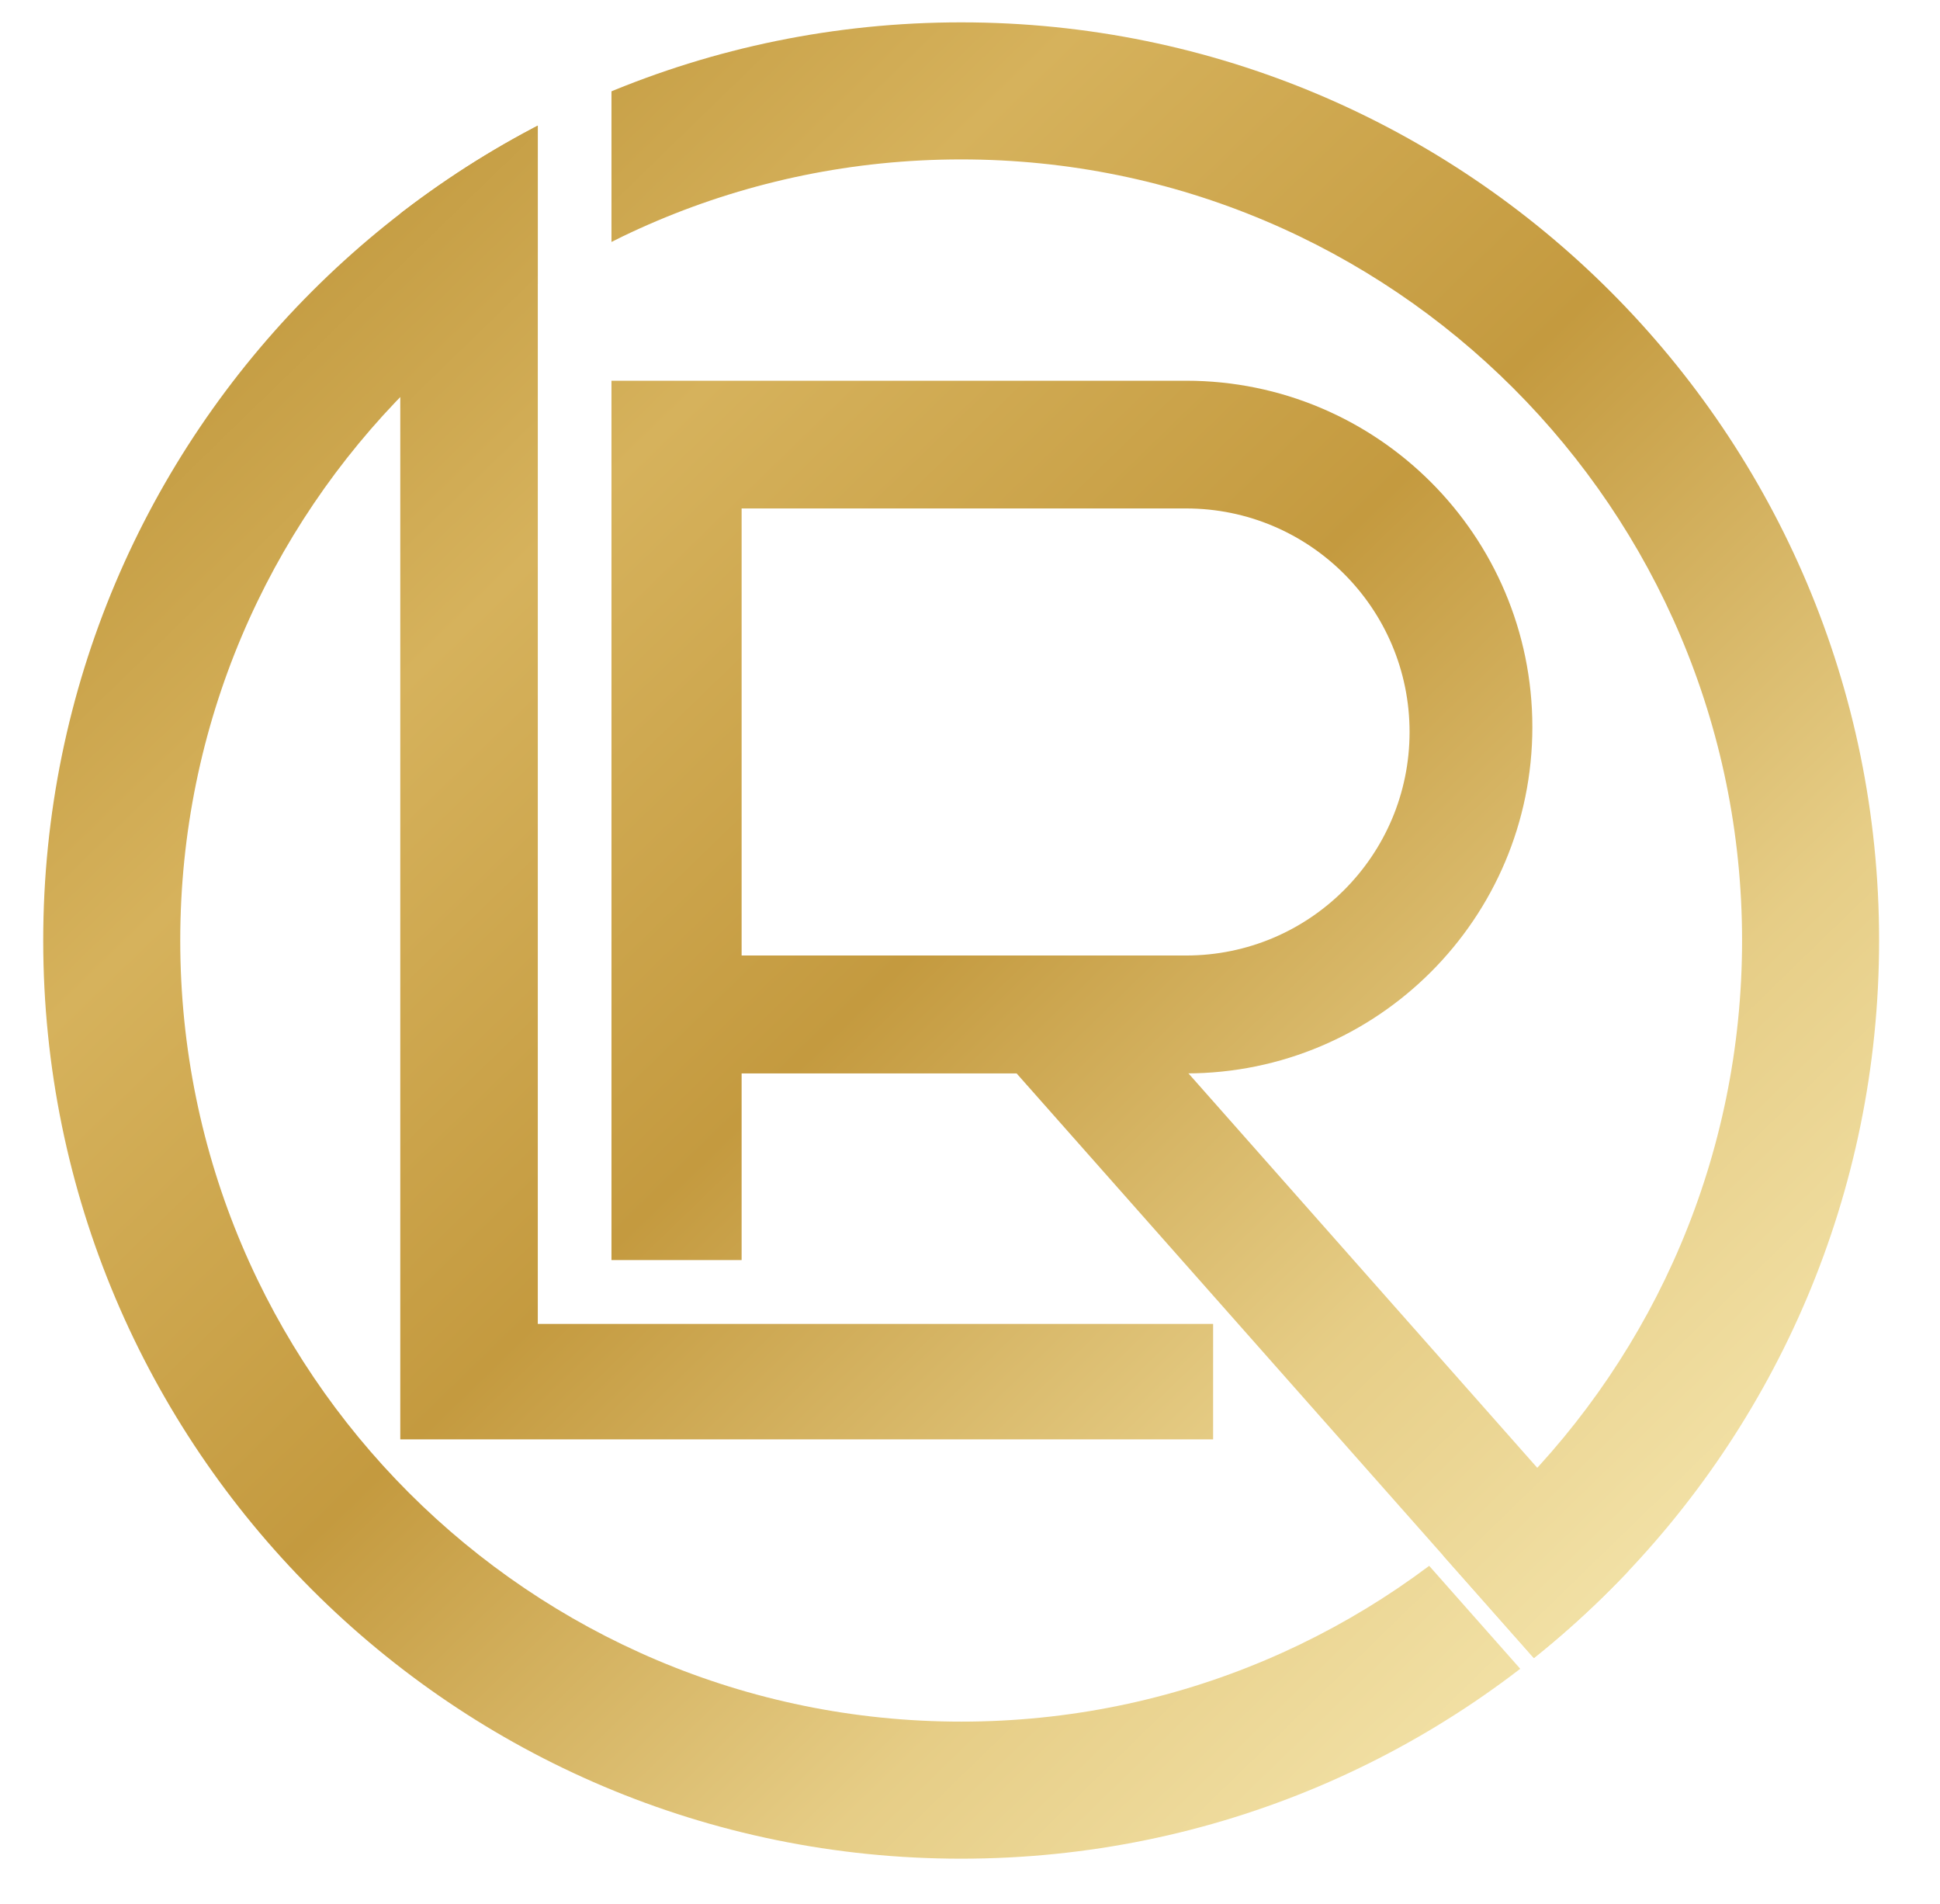
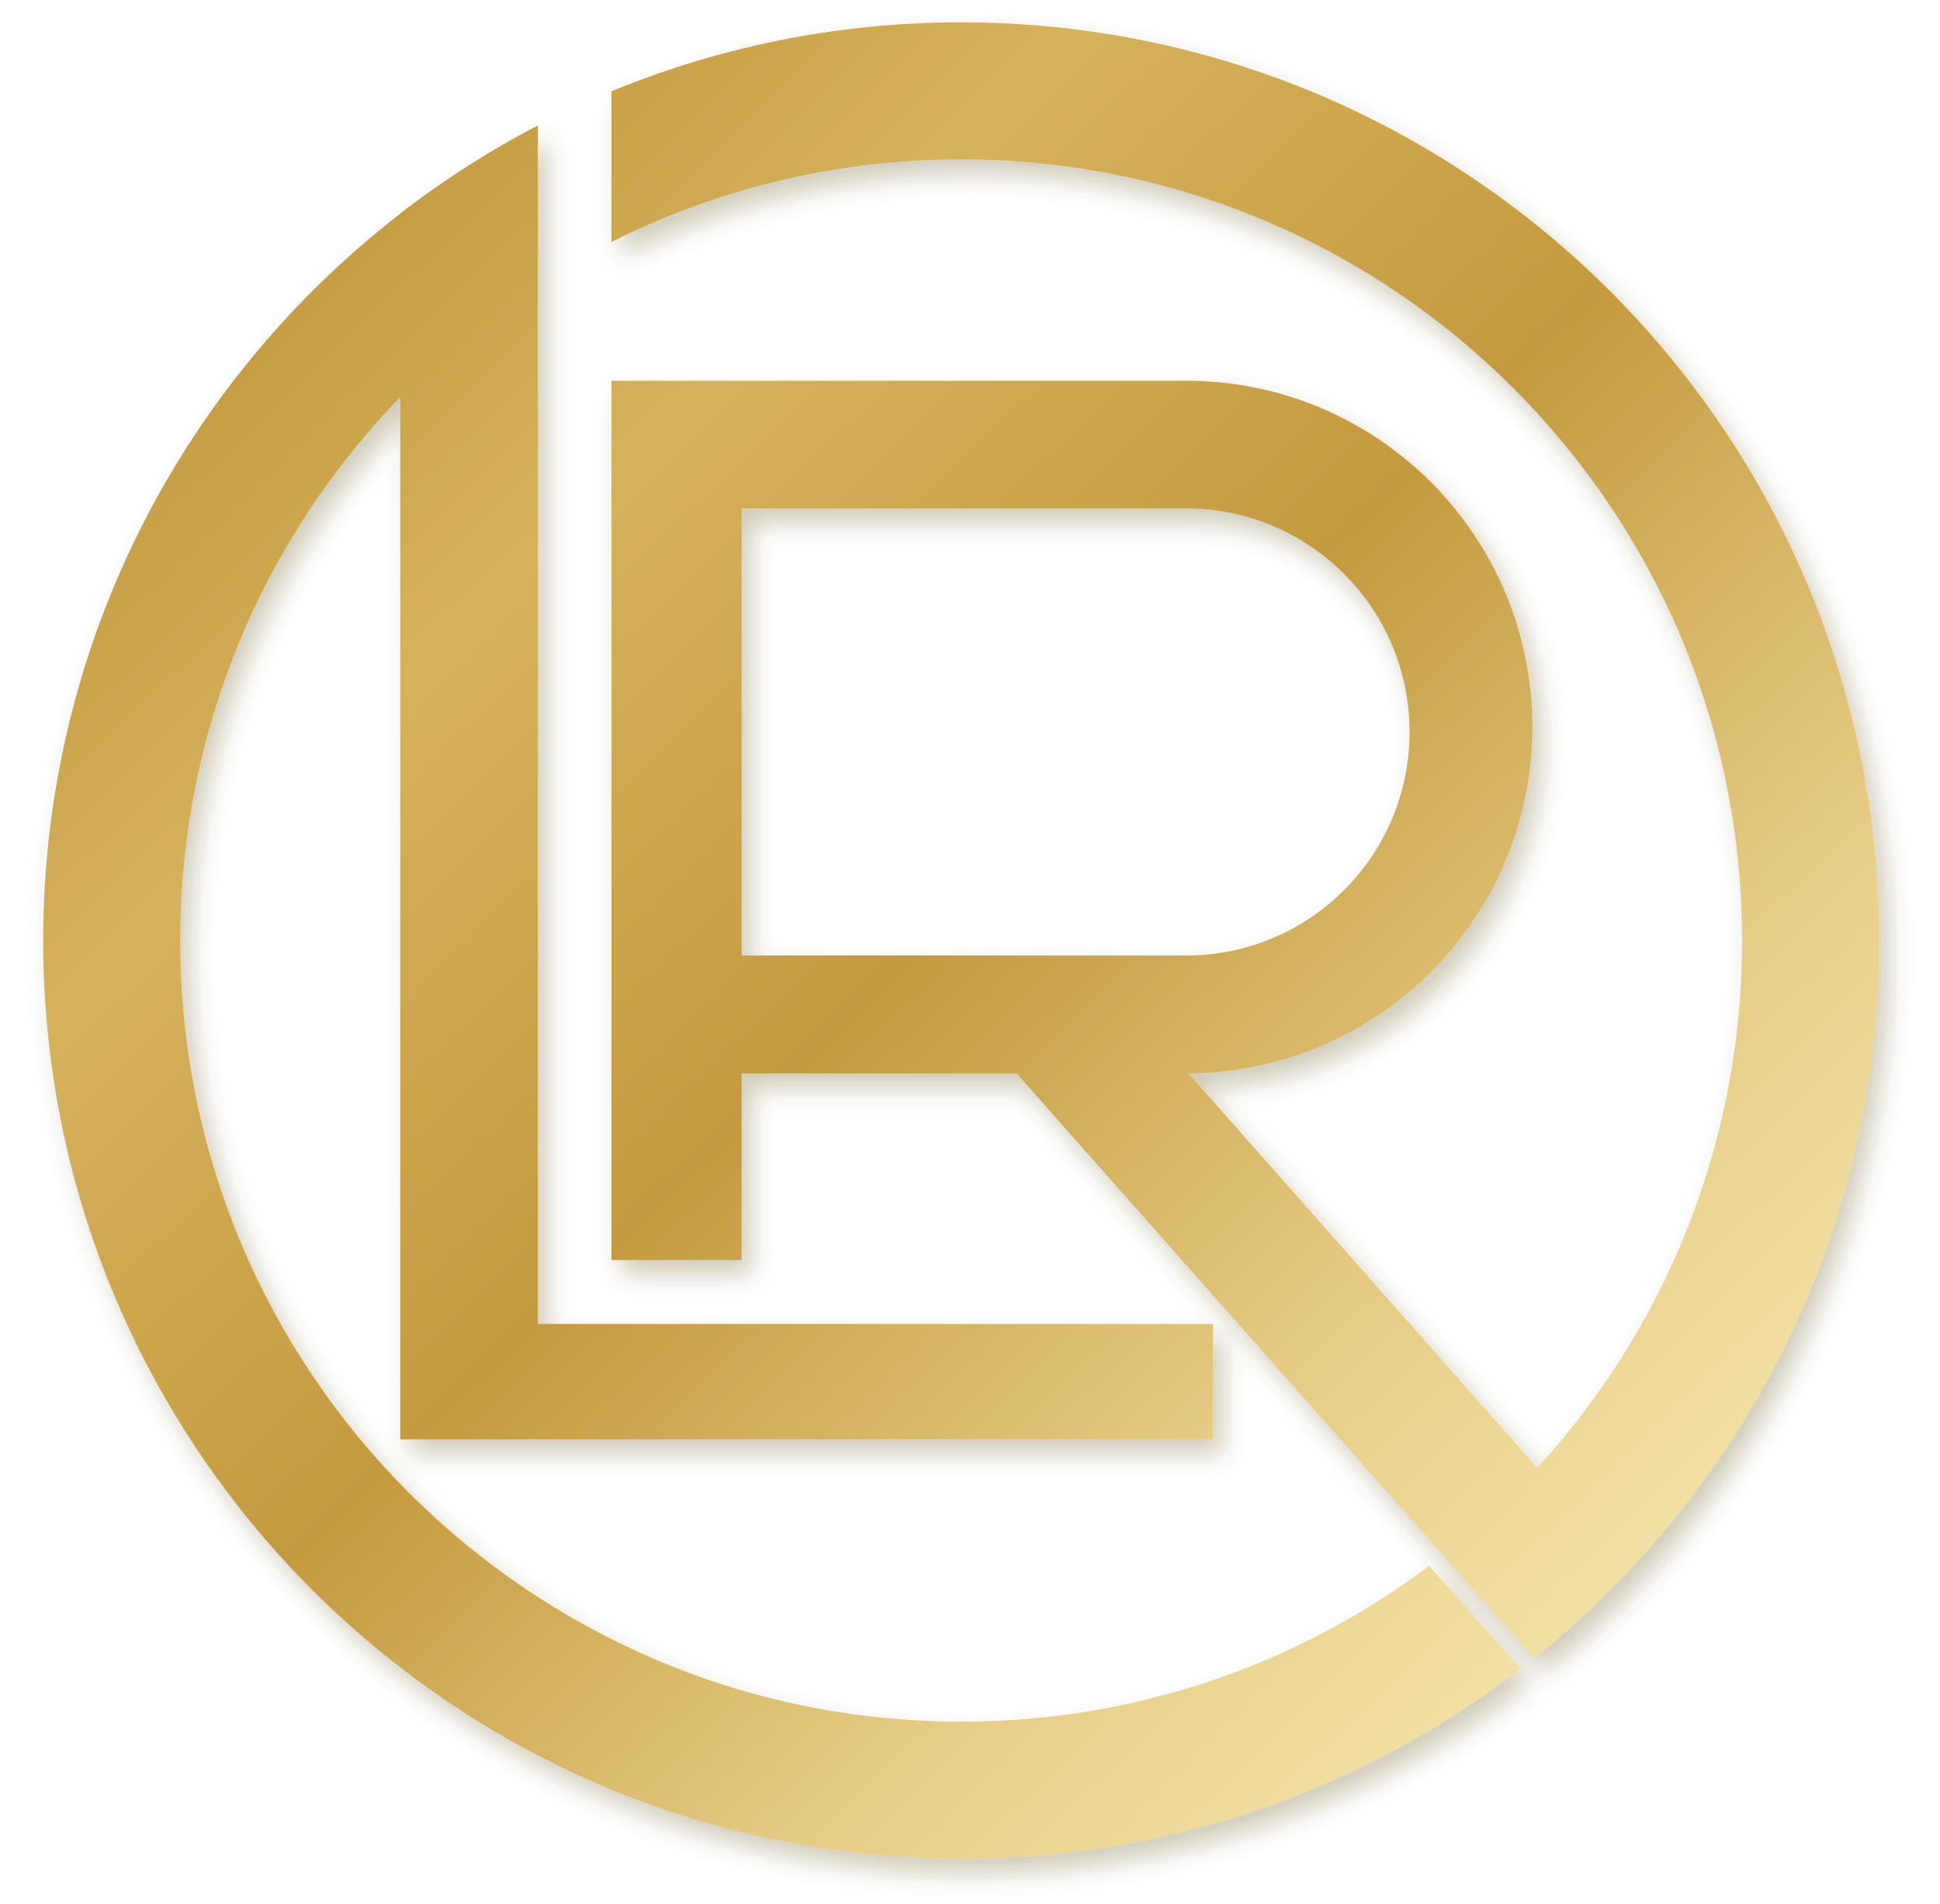
<svg xmlns="http://www.w3.org/2000/svg" viewBox="-14 -14 790 775">
  <defs>
-     <linearGradient id="gold" gradientUnits="userSpaceOnUse" x1="40" y1="30" x2="720" y2="730">
+     <linearGradient id="lrGold" gradientUnits="userSpaceOnUse" x1="40" y1="30" x2="720" y2="730">
      <stop offset="0" stop-color="#b98f33" />
      <stop offset=".25" stop-color="#d6b25c" />
      <stop offset=".48" stop-color="#c49a3f" />
      <stop offset=".72" stop-color="#e6cd86" />
      <stop offset=".88" stop-color="#f2e1a6" />
      <stop offset="1" stop-color="#d1ab52" />
    </linearGradient>
-     <clipPath id="outer">
+     <clipPath id="lrOuter">
      <circle cx="377.4" cy="368.9" r="373.8" />
    </clipPath>
-     <clipPath id="right-arc">
-       <path d="M-825.2 -961.9 1825.2 2033.9 3323.2 708.7 672.7 -2287.2Z" />
+     <clipPath id="lrRightArc">
+       <path d="M-825.2 -961.9 L1825.2 2033.9 L3323.2 708.7 L672.7 -2287.2 Z" />
    </clipPath>
-     <clipPath id="left-arc">
-       <path clip-rule="evenodd" d="M-200 -200h1400v1400H-200z M415.2 450.8 1091.1 1214.7 2589 -110.5 1913.2 -874.5Z" />
+     <clipPath id="lrLeftArc">
+       <path clip-rule="evenodd" d="M-200 -200 H1200 V1200 H-200 Z M415.2 450.8 L1091.1 1214.7 L2589.0 -110.5 L1913.2 -874.5 Z" />
    </clipPath>
-     <clipPath id="top-cut-right">
-       <path d="M235 -40h665v408.9h-0v531h-1000V368.9h335Z" />
+     <clipPath id="lrTopCutR">
+       <path d="M235 -40 H900 V368.9 H900 V900 H-100 V368.9 H235 Z" />
    </clipPath>
-     <clipPath id="top-cut-left">
-       <path d="M-100 -40h305v408.9h695v531H-100Z" />
+     <clipPath id="lrTopCutL">
+       <path d="M-100 -40 H205 V368.9 H900 V900 H-100 Z" />
    </clipPath>
+     <filter id="lrBevel" x="-8%" y="-8%" width="118%" height="120%" color-interpolation-filters="sRGB">
+       <feGaussianBlur in="SourceAlpha" stdDeviation="2.6" result="b" />
+       <feDiffuseLighting in="b" surfaceScale="3.6" diffuseConstant="1.05" lighting-color="#fff" result="diff">
+         <feDistantLight azimuth="225" elevation="58" />
+       </feDiffuseLighting>
+       <feComponentTransfer in="diff" result="diff2">
+         <feFuncR type="linear" slope="1.22" intercept="0" />
+         <feFuncG type="linear" slope="1.22" intercept="0" />
+         <feFuncB type="linear" slope="1.22" intercept="0" />
+       </feComponentTransfer>
+       <feComposite in="diff2" in2="SourceAlpha" operator="in" result="diffIn" />
+       <feBlend in="SourceGraphic" in2="diffIn" mode="multiply" result="shaded" />
+       <feSpecularLighting in="b" surfaceScale="4.5" specularConstant=".55" specularExponent="22" lighting-color="#fff3c8" result="spec">
+         <feDistantLight azimuth="225" elevation="46" />
+       </feSpecularLighting>
+       <feComposite in="spec" in2="SourceAlpha" operator="in" result="specIn" />
+       <feComposite in="shaded" in2="specIn" operator="arithmetic" k1="0" k2="1" k3=".8" k4="0" result="lit" />
+       <feDropShadow in="lit" dx="4" dy="6" stdDeviation="5" flood-color="#5a4210" flood-opacity=".28" />
+     </filter>
  </defs>
-   <g clip-path="url(#outer)" fill="url(#gold)">
-     <g clip-path="url(#left-arc)">
-       <g clip-path="url(#top-cut-left)">
-         <path fill-rule="evenodd" d="M3.6 368.9a373.8 373.8 0 1 0 747.6 0 373.8 373.8 0 1 0-747.6 0Zm55.8 0a318 318 0 1 1 636 0 318 318 0 1 1-636 0Z" />
+   <g id="lrLogo" filter="url(#lrBevel)">
+     <g clip-path="url(#lrOuter)" fill="url(#lrGold)">
+       <g clip-path="url(#lrLeftArc)">
+         <g clip-path="url(#lrTopCutL)">
+           <path d="M3.6 368.9 A373.8 373.8 0 1 0 751.2 368.9 A373.8 373.8 0 1 0 3.6 368.9 Z M59.4 368.9 A318.0 318.0 0 1 1 695.4 368.9 A318.0 318.0 0 1 1 59.4 368.9 Z" fill-rule="evenodd" />
+         </g>
      </g>
+       <g clip-path="url(#lrRightArc)">
+         <g clip-path="url(#lrTopCutR)">
+           <path d="M3.6 368.9 A373.8 373.8 0 1 0 751.2 368.9 A373.8 373.8 0 1 0 3.6 368.9 Z M59.4 368.9 A318.0 318.0 0 1 1 695.4 368.9 A318.0 318.0 0 1 1 59.4 368.9 Z" fill-rule="evenodd" />
+         </g>
+       </g>
+       <path d="M149 0 H205 V525 H480 V572 H149 Z" />
+       <path d="M235 141 H469 A141 141 0 0 1 469 423 H235 Z M288 194 V375 H469 A89 89 0 0 0 469 193 H288 Z M235 141 H288 V499 H235 Z" fill-rule="nonzero" />
+       <path d="M397.5 420.2 L632.8 686.1 L672.0 651.4 L436.8 385.5 Z" />
    </g>
-     <g clip-path="url(#right-arc)">
-       <g clip-path="url(#top-cut-right)">
-         <path fill-rule="evenodd" d="M3.6 368.9a373.8 373.8 0 1 0 747.6 0 373.8 373.8 0 1 0-747.6 0Zm55.8 0a318 318 0 1 1 636 0 318 318 0 1 1-636 0Z" />
-       </g>
-     </g>
-     <path d="M149 0h56v525h275v47H149Z" />
-     <path fill-rule="nonzero" d="M235 141h234a141 141 0 0 1 0 282H235Zm53 53v181h181a89 89 0 0 0 0-182H288Zm-53-53h53v358h-53Z" />
-     <path d="m397.5 420.2 235.3 265.9 39.2-34.7-235.2-265.9Z" />
  </g>
</svg>
